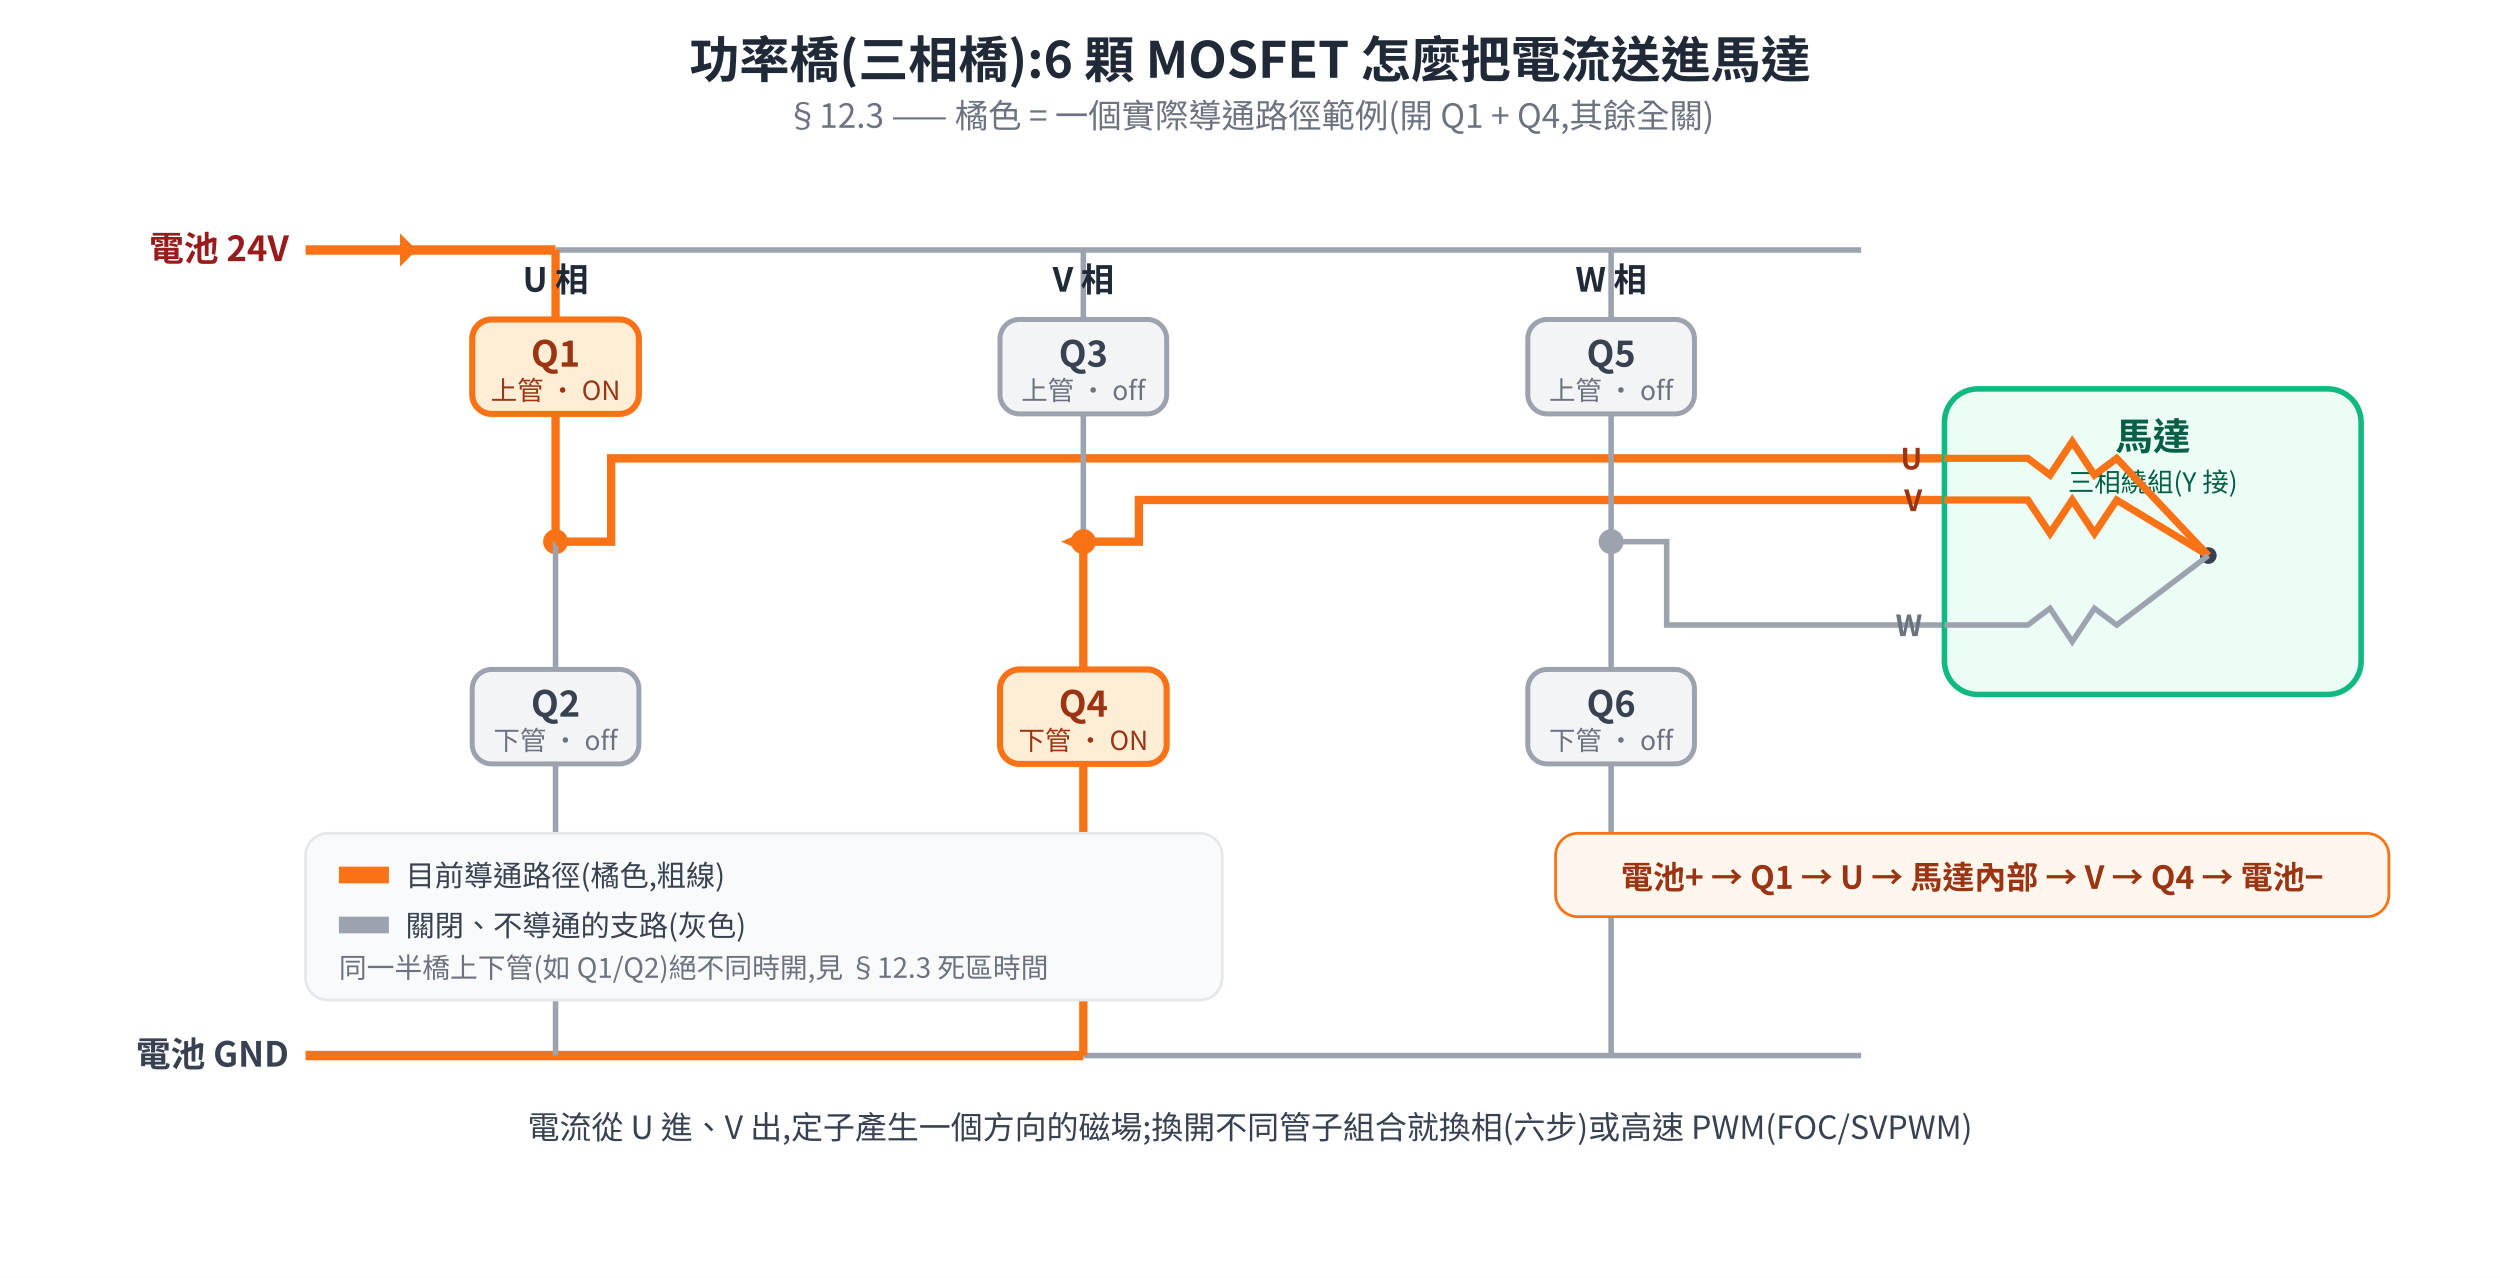
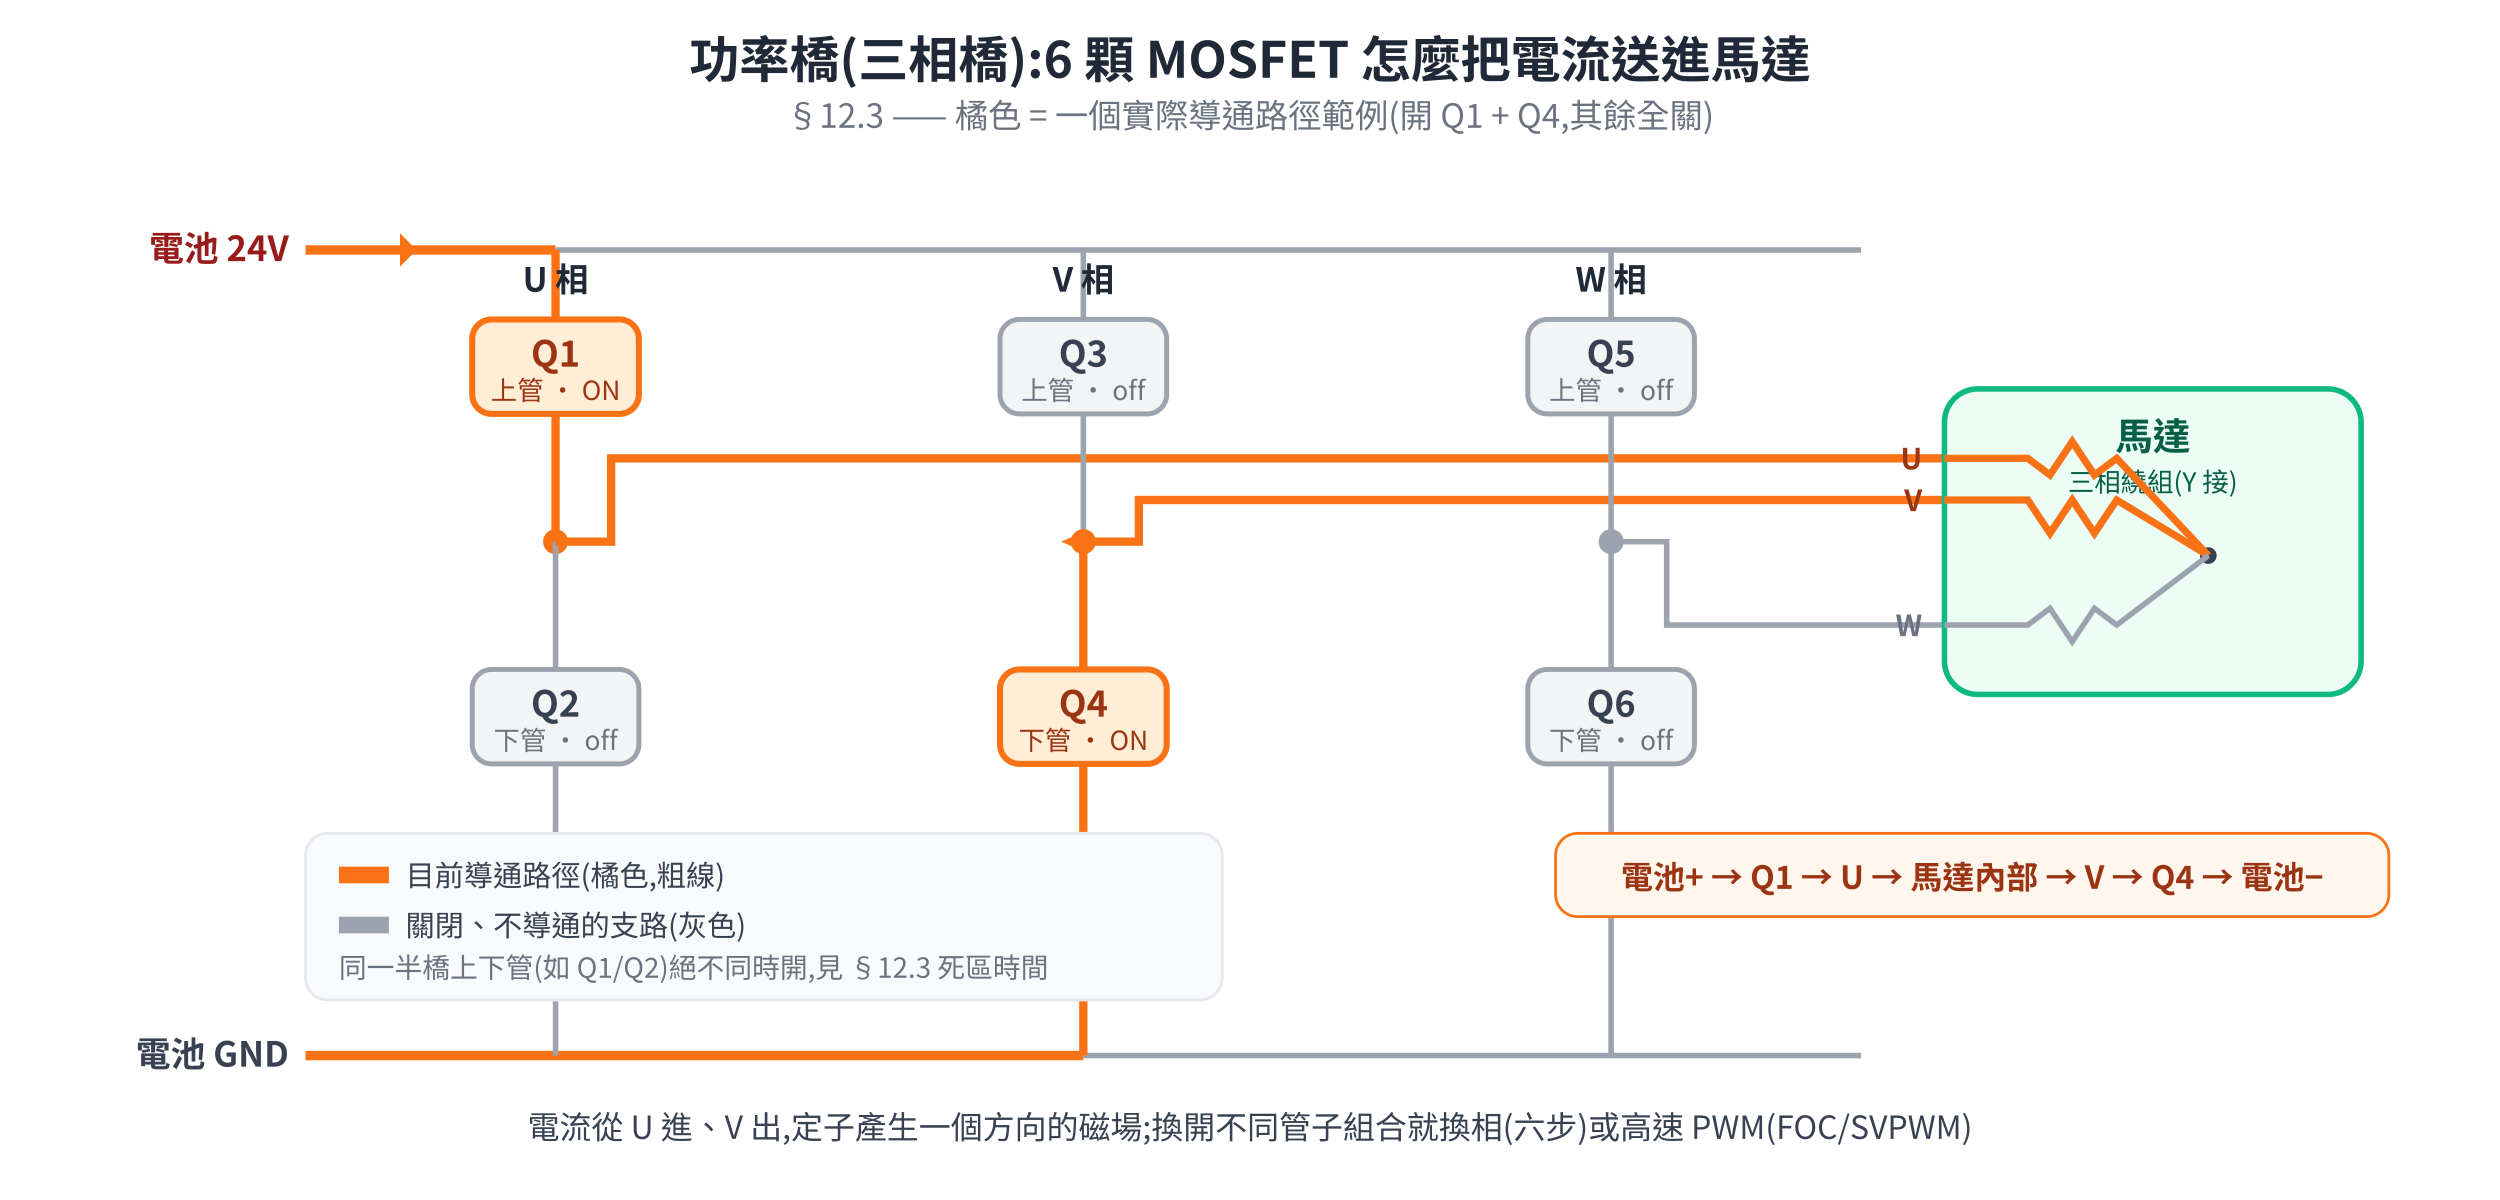
- <svg xmlns="http://www.w3.org/2000/svg" viewBox="0 0 900 460" font-family="'Noto Sans CJK TC','PingFang TC','Microsoft JhengHei',sans-serif">
+ <svg xmlns="http://www.w3.org/2000/svg" viewBox="0 0 900 432" font-family="'Noto Sans CJK TC','PingFang TC','Microsoft JhengHei',sans-serif">
  <defs>
    <marker id="tb-a" markerUnits="userSpaceOnUse" markerWidth="11" markerHeight="9" refX="0" refY="3.5" orient="auto">
      <path d="M0,0 L8,3.5 L0,7 Z" fill="#F97316" />
    </marker>
    <marker id="a-gray" markerUnits="userSpaceOnUse" markerWidth="11" markerHeight="9" refX="0" refY="3.5" orient="auto">
      <path d="M0,0 L8,3.5 L0,7 Z" fill="#9CA3AF" />
    </marker>
  </defs>
-   <rect width="900" height="460" fill="#ffffff" />
+   <rect width="900" height="432" fill="#ffffff" />
  <text x="450" y="28" text-anchor="middle" font-size="18" font-weight="700" fill="#1F2937">功率橋(三相橋):6 顆 MOSFET 怎麼把電流送進馬達</text>
  <text x="450" y="46" text-anchor="middle" font-size="12" fill="#6B7280">§12.3 —— 橘色 = 一個實際導通路徑範例(開 Q1 + Q4,其餘全關)</text>
  <text x="104" y="94" text-anchor="end" font-size="12.5" font-weight="700" fill="#991B1B">電池 24V</text>
  <line x1="110" y1="90" x2="200" y2="90" stroke="#F97316" stroke-width="3.4" />
  <line x1="200" y1="90" x2="670" y2="90" stroke="#9CA3AF" stroke-width="2" />
  <text x="104" y="384" text-anchor="end" font-size="12.5" font-weight="700" fill="#374151">電池 GND</text>
  <line x1="110" y1="380" x2="390" y2="380" stroke="#F97316" stroke-width="3.4" />
  <line x1="390" y1="380" x2="670" y2="380" stroke="#9CA3AF" stroke-width="2" />
  <polygon points="150,90 144,84 144,96" fill="#F97316" />
  <line x1="200" y1="90" x2="200" y2="115" stroke="#F97316" stroke-width="3" />
  <rect x="170" y="115" width="60" height="34" rx="7" fill="#FFEDD5" stroke="#F97316" stroke-width="2.2" />
  <text x="200" y="132" text-anchor="middle" font-size="13" font-weight="700" fill="#9A3412">Q1</text>
  <text x="200" y="144" text-anchor="middle" font-size="9.5" fill="#9A3412">上管 · ON</text>
  <line x1="200" y1="149" x2="200" y2="195" stroke="#F97316" stroke-width="3" />
  <circle cx="200" cy="195" r="4.5" fill="#F97316" />
  <line x1="200" y1="195" x2="200" y2="241" stroke="#9CA3AF" stroke-width="2" />
  <rect x="170" y="241" width="60" height="34" rx="7" fill="#F3F4F6" stroke="#9CA3AF" stroke-width="1.8" />
  <text x="200" y="258" text-anchor="middle" font-size="13" font-weight="700" fill="#374151">Q2</text>
  <text x="200" y="270" text-anchor="middle" font-size="9.5" fill="#6B7280">下管 · off</text>
  <line x1="200" y1="275" x2="200" y2="380" stroke="#9CA3AF" stroke-width="2" />
  <text x="200" y="105" text-anchor="middle" font-size="12" font-weight="700" fill="#1F2937">U 相</text>
  <path d="M200,195 L220,195 L220,165 L700,165" fill="none" stroke="#F97316" stroke-width="3" marker-end="url(#tb-a)" />
  <line x1="390" y1="90" x2="390" y2="115" stroke="#9CA3AF" stroke-width="2" />
  <rect x="360" y="115" width="60" height="34" rx="7" fill="#F3F4F6" stroke="#9CA3AF" stroke-width="1.8" />
  <text x="390" y="132" text-anchor="middle" font-size="13" font-weight="700" fill="#374151">Q3</text>
  <text x="390" y="144" text-anchor="middle" font-size="9.5" fill="#6B7280">上管 · off</text>
  <line x1="390" y1="149" x2="390" y2="195" stroke="#9CA3AF" stroke-width="2" />
  <circle cx="390" cy="195" r="4.5" fill="#F97316" />
  <line x1="390" y1="195" x2="390" y2="241" stroke="#F97316" stroke-width="3" />
  <rect x="360" y="241" width="60" height="34" rx="7" fill="#FFEDD5" stroke="#F97316" stroke-width="2.2" />
  <text x="390" y="258" text-anchor="middle" font-size="13" font-weight="700" fill="#9A3412">Q4</text>
  <text x="390" y="270" text-anchor="middle" font-size="9.5" fill="#9A3412">下管 · ON</text>
  <line x1="390" y1="275" x2="390" y2="380" stroke="#F97316" stroke-width="3" />
  <text x="390" y="105" text-anchor="middle" font-size="12" font-weight="700" fill="#1F2937">V 相</text>
  <path d="M700,180 L410,180 L410,195 L390,195" fill="none" stroke="#F97316" stroke-width="3" marker-end="url(#tb-a)" />
  <line x1="580" y1="90" x2="580" y2="115" stroke="#9CA3AF" stroke-width="2" />
  <rect x="550" y="115" width="60" height="34" rx="7" fill="#F3F4F6" stroke="#9CA3AF" stroke-width="1.8" />
  <text x="580" y="132" text-anchor="middle" font-size="13" font-weight="700" fill="#374151">Q5</text>
  <text x="580" y="144" text-anchor="middle" font-size="9.5" fill="#6B7280">上管 · off</text>
  <line x1="580" y1="149" x2="580" y2="195" stroke="#9CA3AF" stroke-width="2" />
  <circle cx="580" cy="195" r="4.5" fill="#9CA3AF" />
  <line x1="580" y1="195" x2="580" y2="241" stroke="#9CA3AF" stroke-width="2" />
  <rect x="550" y="241" width="60" height="34" rx="7" fill="#F3F4F6" stroke="#9CA3AF" stroke-width="1.8" />
  <text x="580" y="258" text-anchor="middle" font-size="13" font-weight="700" fill="#374151">Q6</text>
  <text x="580" y="270" text-anchor="middle" font-size="9.5" fill="#6B7280">下管 · off</text>
  <line x1="580" y1="275" x2="580" y2="380" stroke="#9CA3AF" stroke-width="2" />
  <text x="580" y="105" text-anchor="middle" font-size="12" font-weight="700" fill="#1F2937">W 相</text>
  <path d="M580,195 L600,195 L600,225 L700,225" fill="none" stroke="#9CA3AF" stroke-width="2" marker-end="url(#a-gray)" />
  <rect x="700" y="140" width="150" height="110" rx="12" fill="#ECFDF5" stroke="#10B981" stroke-width="2" />
  <text x="775" y="162" text-anchor="middle" font-size="13.5" font-weight="700" fill="#065F46">馬達</text>
  <text x="775" y="177" text-anchor="middle" font-size="9.5" fill="#065F46">三相繞組(Y 接)</text>
  <text x="692" y="169" text-anchor="end" font-size="10.5" font-weight="700" fill="#9A3412">U</text>
  <text x="692" y="184" text-anchor="end" font-size="10.5" font-weight="700" fill="#9A3412">V</text>
  <text x="692" y="229" text-anchor="end" font-size="10.5" font-weight="700" fill="#6B7280">W</text>
  <circle cx="795" cy="200" r="3" fill="#374151" />
  <path d="M700,165 L730,165 L738,171 L746,159 L754,171 L762,165 L795,200" fill="none" stroke="#F97316" stroke-width="2.6" />
  <path d="M795,200 L762,180 L754,192 L746,180 L738,192 L730,180 L700,180" fill="none" stroke="#F97316" stroke-width="2.6" />
  <path d="M700,225 L730,225 L738,219 L746,231 L754,219 L762,225 L795,200" fill="none" stroke="#9CA3AF" stroke-width="2" />
  <rect x="560" y="300" width="300" height="30" rx="8" fill="#FFF7ED" stroke="#F97316" />
  <text x="710" y="320" text-anchor="middle" font-size="11.5" font-weight="700" fill="#9A3412">電池+ → Q1 → U → 馬達內部 → V → Q4 → 電池−</text>
  <rect x="110" y="300" width="330" height="60" rx="8" fill="#F9FAFB" stroke="#E5E7EB" />
  <rect x="122" y="312" width="18" height="6" fill="#F97316" />
  <text x="146" y="319" font-size="10.5" fill="#374151">目前導通路徑(橘色,粗線)</text>
  <rect x="122" y="330" width="18" height="6" fill="#9CA3AF" />
  <text x="146" y="337" font-size="10.5" fill="#374151">關閉、不導通的支路(灰色)</text>
  <text x="122" y="352" font-size="10" fill="#6B7280">同一半橋上下管(如 Q1/Q2)絕不同時開,見 §12.3 死區時間</text>
  <text x="450" y="410" text-anchor="middle" font-size="11.5" fill="#374151">電流從 U 進、V 出,定子產生一個方向的磁場;換開不同管子組合就換相(六步)或高速 PWM(FOC/SVPWM)</text>
</svg>
